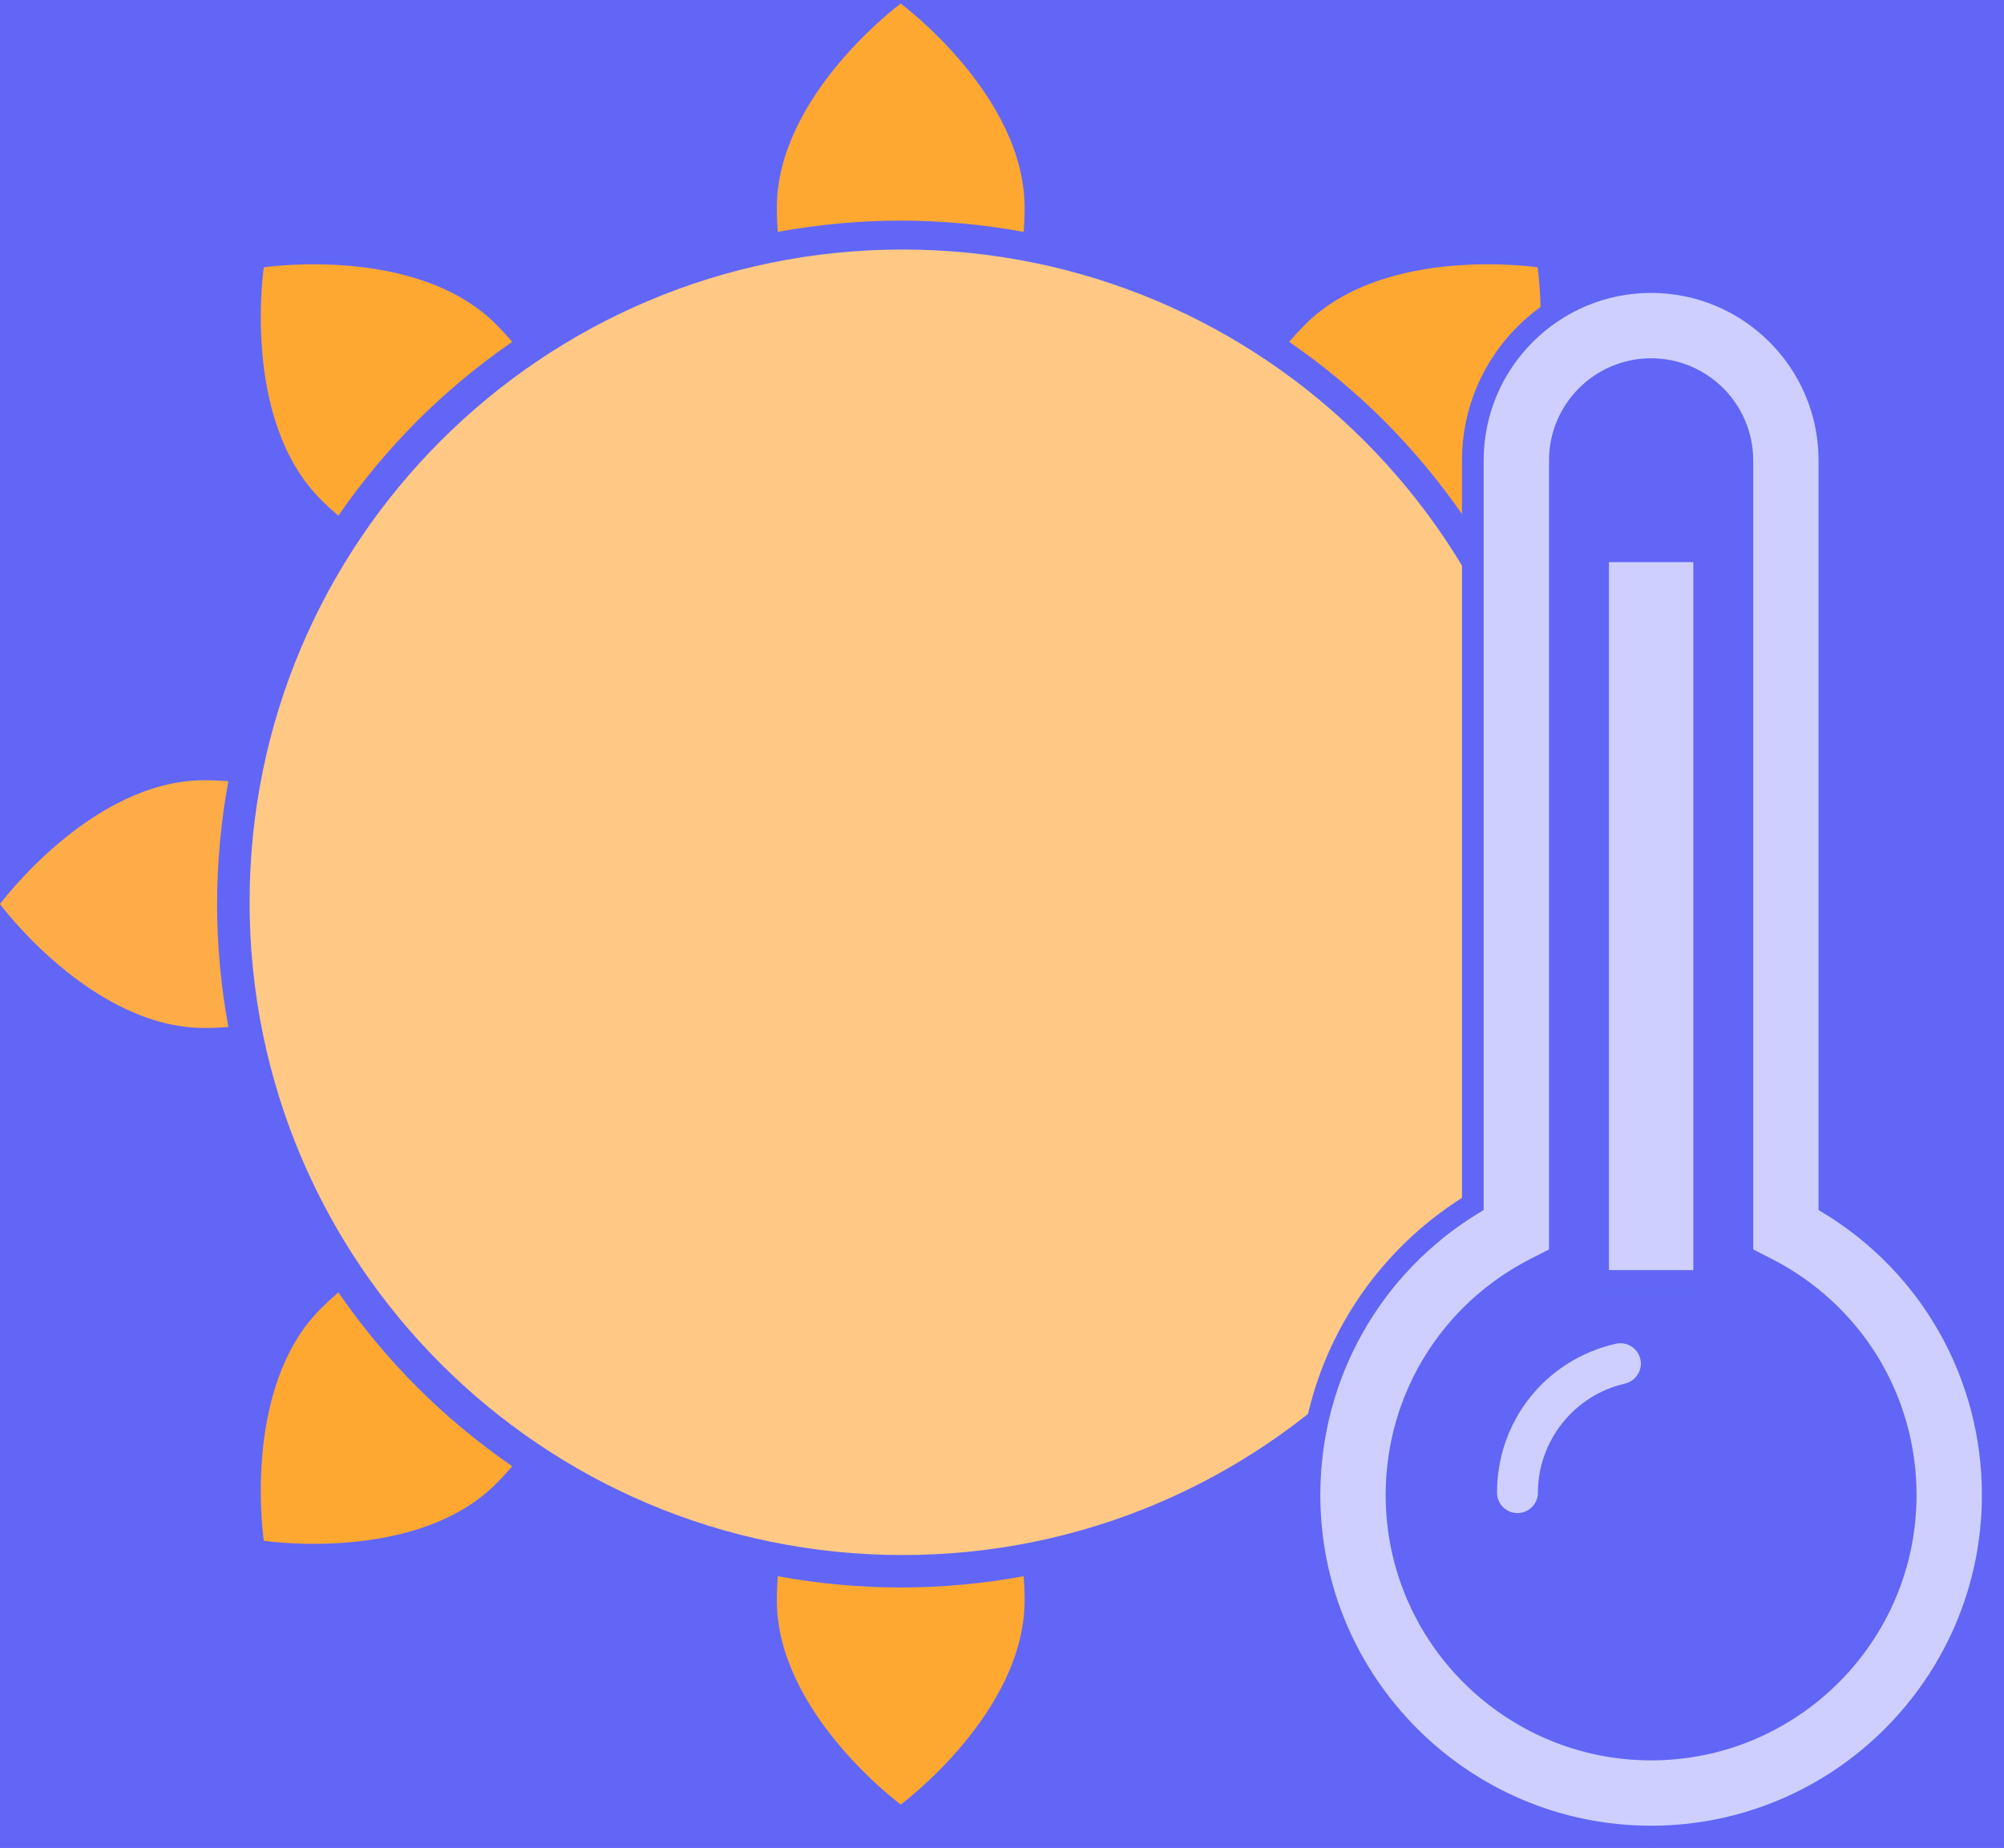
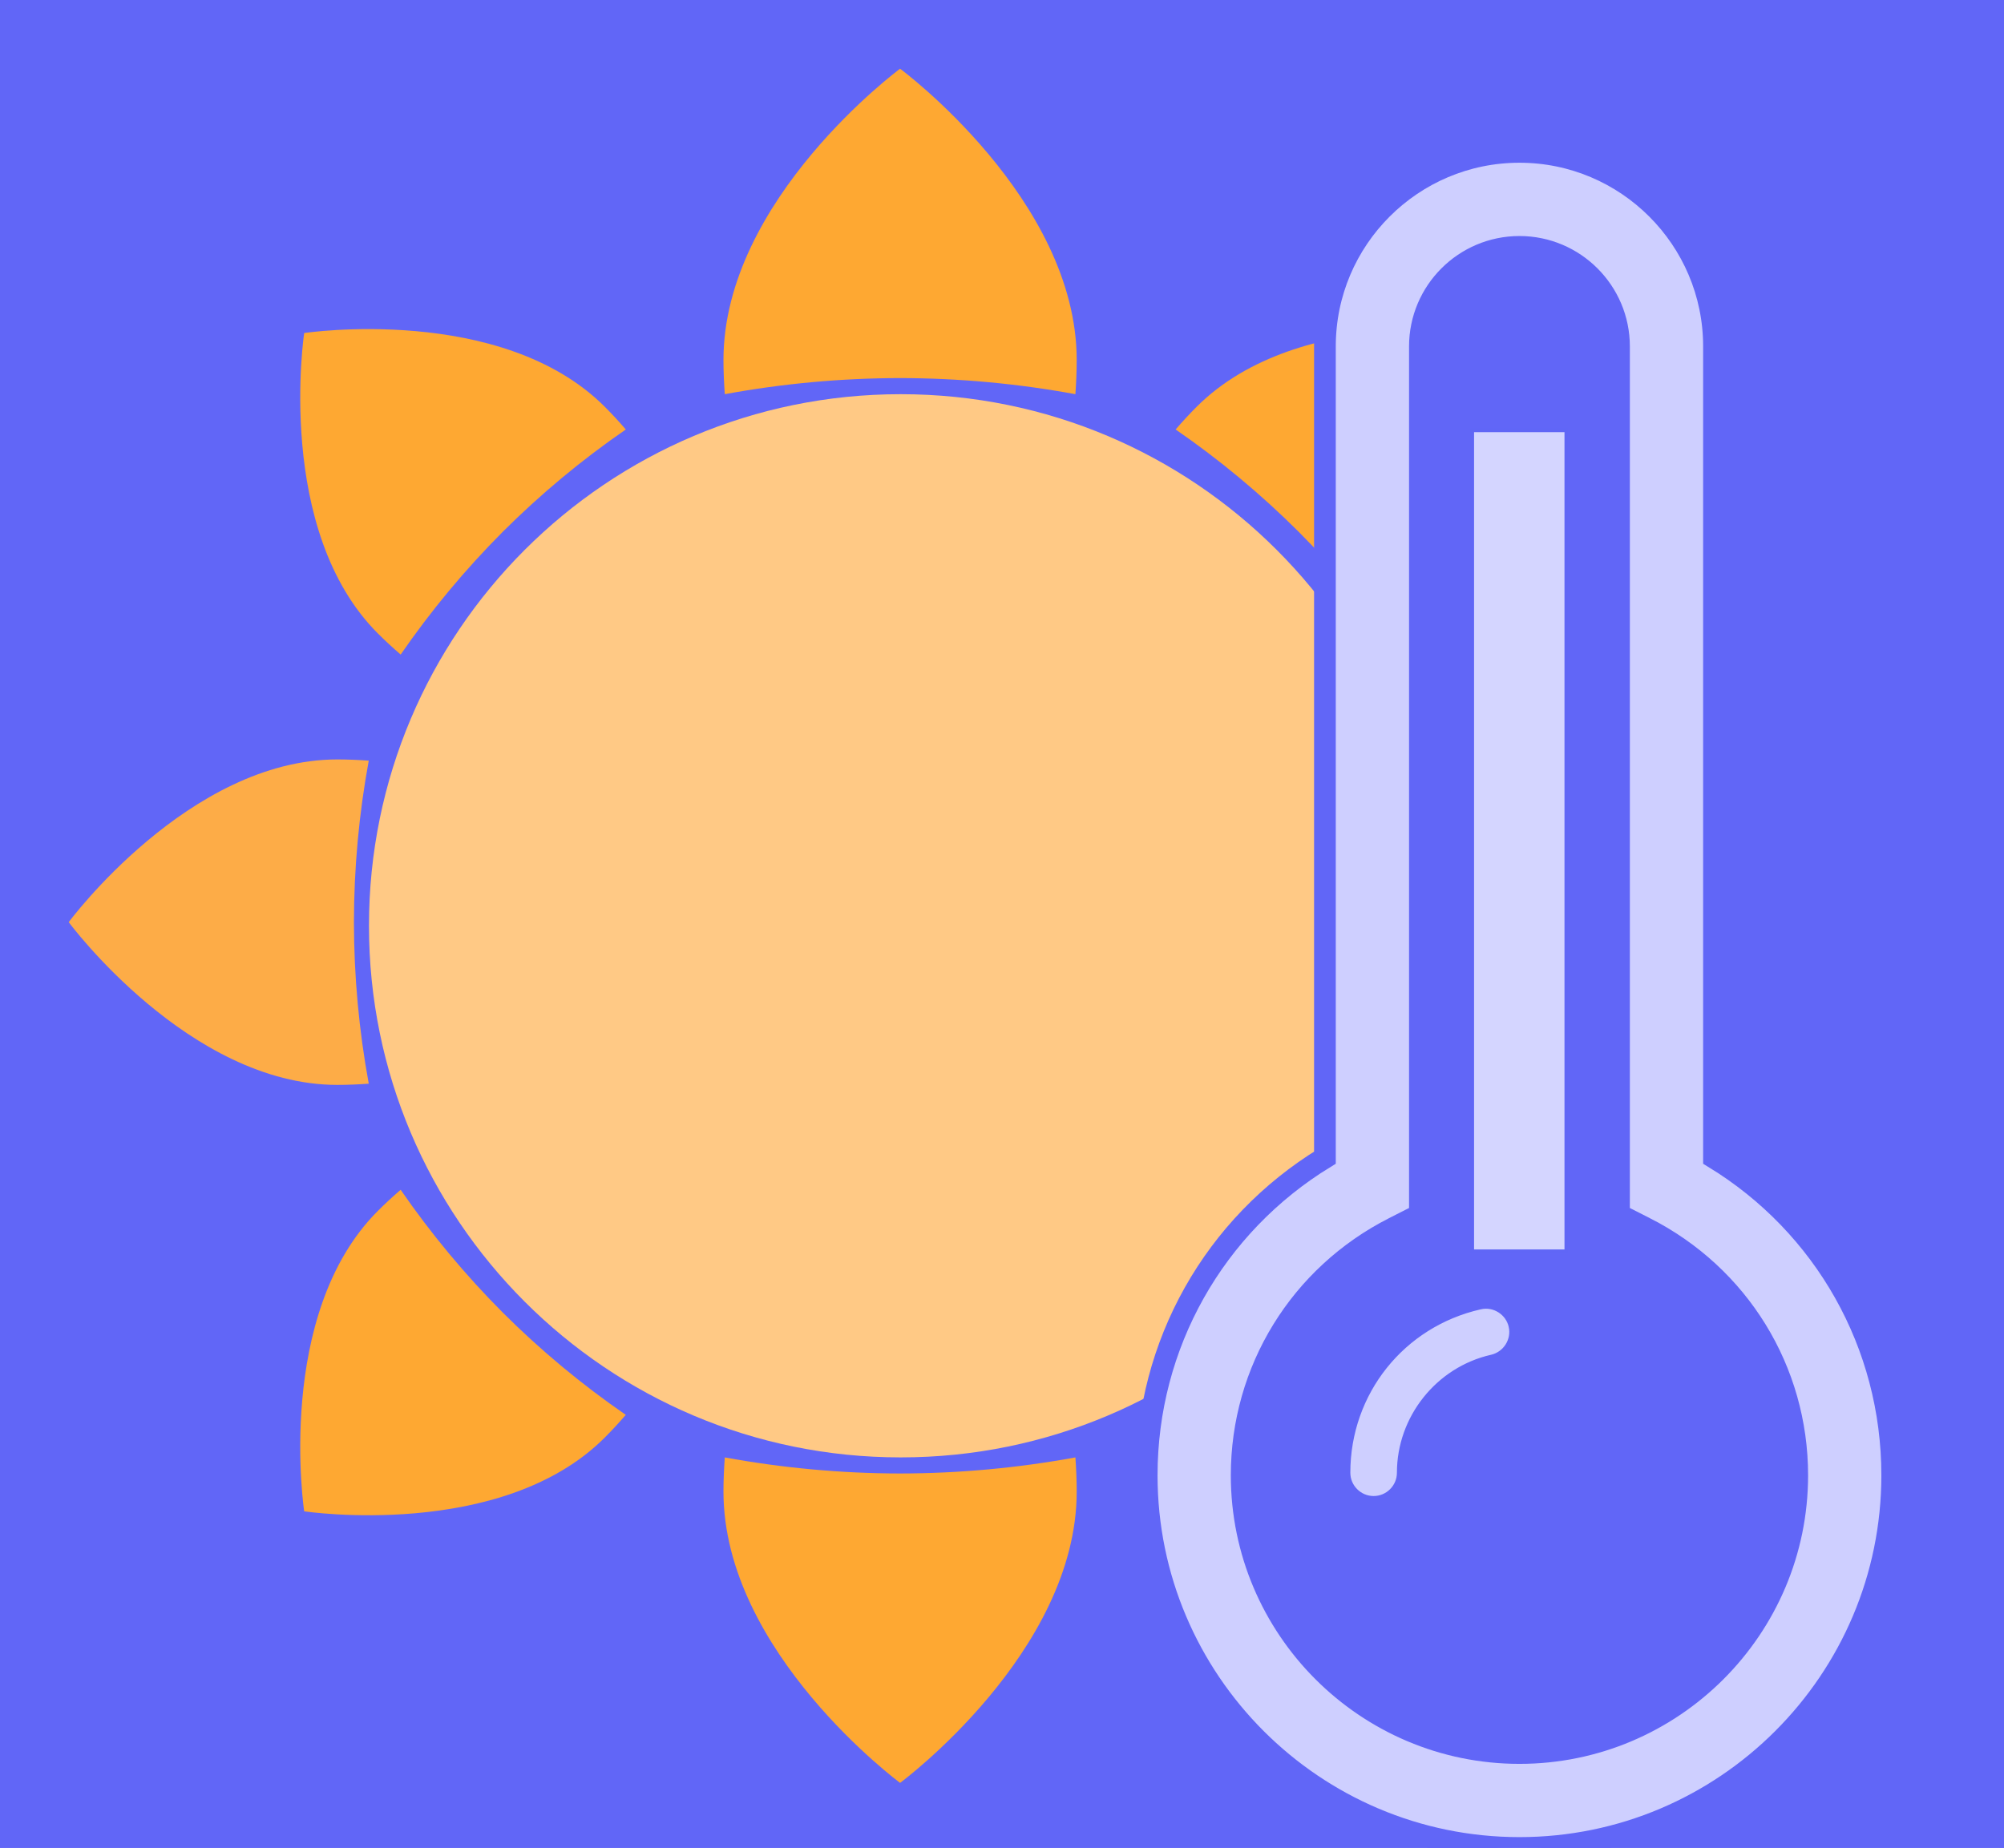
<svg xmlns="http://www.w3.org/2000/svg" width="554" height="511" viewBox="0 0 554 511" fill="none">
  <rect width="554" height="511" fill="#6166F7" />
-   <rect x="443.5" y="154.5" width="26" height="203" fill="#D4D5FF" stroke="#6066F6" />
-   <path d="M249.5 430C349.187 430 430 349.187 430 249.5C430 149.813 349.187 69 249.5 69C149.813 69 69 149.813 69 249.5C69 349.187 149.813 430 249.5 430Z" fill="#FFC985" />
-   <path d="M249 61C260.404 61.014 271.784 62.059 283 64.124C283.152 61.944 283.252 59.724 283.252 57.492C283.248 26.288 249 0.988 249 0.988C249 0.988 214.748 26.288 214.748 57.492C214.748 59.74 214.852 61.944 215.004 64.124C226.219 62.059 237.597 61.014 249 61Z" fill="#FEA832" />
-   <path d="M249 438.976C260.404 438.962 271.784 437.918 283 435.856C283.152 438.032 283.252 440.236 283.252 442.484C283.252 473.684 249.004 498.988 249.004 498.988C249.004 498.988 214.752 473.692 214.752 442.484C214.752 440.236 214.856 438.032 215.008 435.856C226.222 437.917 237.599 438.962 249 438.976Z" fill="#FEA832" />
-   <path d="M382.636 116.352C390.687 124.426 397.993 133.211 404.464 142.6C406.116 141.168 407.744 139.68 409.332 138.092C431.4 116.024 425.068 73.92 425.068 73.92C425.068 73.92 382.964 67.6 360.896 89.656C359.296 91.256 357.82 92.856 356.388 94.524C365.777 100.995 374.562 108.301 382.636 116.352Z" fill="#FEA832" />
-   <path d="M115.364 383.624C123.437 391.677 132.222 398.983 141.612 405.452C140.18 407.104 138.692 408.732 137.104 410.32C115.036 432.388 72.932 426.056 72.932 426.056C72.932 426.056 66.6 383.952 88.668 361.884C90.268 360.284 91.868 358.808 93.536 357.376C100.006 366.765 107.312 375.55 115.364 383.624Z" fill="#FEA832" />
-   <path d="M60.012 250C60.026 261.404 61.07 272.784 63.132 284C60.956 284.152 58.732 284.256 56.504 284.256C25.3 284.24 0 250 0 250C0 250 25.3 215.752 56.504 215.752C58.752 215.752 60.956 215.852 63.132 216.004C61.071 227.219 60.026 238.597 60.012 250Z" fill="#FDAC47" />
-   <path d="M115.364 116.352C107.313 124.426 100.007 133.211 93.536 142.6C91.884 141.168 90.256 139.68 88.668 138.092C66.6 116.024 72.932 73.92 72.932 73.92C72.932 73.92 115.036 67.6 137.104 89.656C138.704 91.256 140.18 92.856 141.612 94.524C132.223 100.994 123.438 108.3 115.364 116.352Z" fill="#FEA832" />
-   <path d="M441.785 152.438H444.785H468.113H471.113V155.438V353.903L472.235 354.205C472.238 354.206 472.242 354.207 472.245 354.208M441.785 152.438L441.434 357.104C415.929 363.887 398.119 387.035 398.119 413.398C398.119 445.56 424.283 471.724 456.445 471.724C488.615 471.724 514.78 445.56 514.78 413.398C514.78 387.044 496.978 363.887 471.464 357.104L472.245 354.208M441.785 152.438V155.438M441.785 152.438V155.438M472.245 354.208C499.067 361.343 517.78 385.686 517.78 413.398C517.78 447.217 490.272 474.724 456.445 474.724C422.626 474.724 395.119 447.216 395.119 413.398C395.119 385.674 413.845 361.338 440.661 354.206L472.245 354.208ZM441.785 155.438V353.906M441.785 155.438V353.906M441.785 353.906L440.663 354.205L441.785 353.906ZM488.249 350.684L488.25 350.684C512.057 362.774 526.826 386.805 526.826 413.398C526.826 452.203 495.249 483.78 456.445 483.78C417.64 483.78 386.063 452.203 386.063 413.398C386.063 386.814 400.832 362.783 424.64 350.684L429.58 348.173L431.221 347.339V345.499V127.296C431.221 113.383 442.54 102.072 456.445 102.072C470.35 102.072 481.668 113.383 481.668 127.296V345.499V347.339L483.309 348.173L488.249 350.684ZM456.408 375.176L456.408 375.177C457.451 379.804 454.517 384.459 449.868 385.529C437.256 388.38 428.147 399.821 428.147 412.748C428.147 417.512 424.261 421.399 419.497 421.399C414.732 421.399 410.846 417.512 410.846 412.748C410.846 391.461 425.32 373.34 446.061 368.646L446.067 368.645C450.748 367.577 455.375 370.587 456.408 375.176ZM456.445 507.843C508.525 507.843 550.889 465.478 550.889 413.398C550.889 380.224 533.766 350.013 505.732 332.897V127.287C505.732 100.107 483.625 78 456.445 78C429.265 78 407.158 100.107 407.158 127.287V332.898C379.124 350.03 362 380.232 362 413.398C362 465.478 404.365 507.843 456.445 507.843Z" fill="#CECFFF" stroke="#6166F7" stroke-width="6" />
+   <g clip-path="url(#clip0)">
+     <path d="M249 403C330.186 403 396 337.186 396 256C396 174.814 330.186 109 249 109C167.814 109 102 174.814 102 256C102 337.186 167.814 403 249 403Z" fill="#FFC985" />
+     <path d="M248.826 104.547C265.082 104.566 281.304 106.056 297.293 109C297.509 105.892 297.652 102.728 297.652 99.546C297.646 55.065 248.826 19 248.826 19C248.826 19 200 55.065 200 99.546C200 102.751 200.148 105.892 200.365 109C216.352 106.056 232.571 104.566 248.826 104.547Z" fill="#FEA832" />
+     <path d="M248.823 407.448C265.081 407.428 281.304 405.94 297.293 403C297.51 406.102 297.653 409.244 297.653 412.449C297.653 456.927 248.829 493 248.829 493C248.829 493 200 456.938 200 412.449C200 409.244 200.148 406.102 200.365 403C216.351 405.938 232.57 407.428 248.823 407.448Z" fill="#FEA832" />
+     <path d="M358.981 147.019C369.404 157.472 378.862 168.845 387.24 181C389.379 179.146 391.486 177.22 393.542 175.164C422.112 146.594 413.914 92.086 413.914 92.086C413.914 92.086 359.406 83.904 330.836 112.458C328.765 114.529 326.854 116.601 325 118.76C337.155 127.138 348.528 136.596 358.981 147.019Z" fill="#FEA832" />
+     <path d="M139.02 362.98C149.471 373.405 160.844 382.863 173 391.237C171.146 393.376 169.22 395.483 167.164 397.539C138.596 426.107 84.09 417.91 84.09 417.91C84.09 417.91 75.893 363.404 104.461 334.836C106.532 332.765 108.604 330.854 110.763 329C119.139 341.155 128.597 352.527 139.02 362.98Z" fill="#FEA832" />
+     <path d="M97.843 254.995C97.862 269.977 99.234 284.928 101.942 299.664C99.083 299.863 96.162 300 93.234 300C52.239 299.979 19 254.995 19 254.995C19 254.995 52.239 210 93.234 210C96.188 210 99.083 210.131 101.942 210.331C99.234 225.065 97.862 240.014 97.843 254.995Z" fill="#FDAC47" />
+     <path d="M139.023 147.019C128.6 157.472 119.142 168.845 110.764 181C108.625 179.146 106.518 177.22 104.462 175.164C75.892 146.594 84.09 92.086 84.09 92.086C84.09 92.086 138.598 83.904 167.168 112.458C169.239 114.529 171.15 116.601 173.004 118.76C160.849 127.136 149.476 136.595 139.023 147.019Z" fill="#FEA832" />
+     <rect x="379" y="64" width="81" height="131" fill="#6166F7" />
+     <path d="M404.053 123.219H407.326H432.78H436.053V126.492V343.037L437.277 343.366C437.28 343.367 437.285 343.368 437.288 343.369L404.053 123.219ZM404.053 123.219L403.67 346.529C375.842 353.93 356.409 379.187 356.409 407.951C356.409 443.043 384.957 471.591 420.049 471.591C455.149 471.591 483.698 443.043 483.698 407.951C483.698 379.197 464.274 353.93 436.436 346.529L437.288 343.369L404.053 123.219ZM404.053 123.219V126.492V123.219ZM404.053 123.219V126.492V123.219ZM437.288 343.369C466.553 351.154 486.971 377.715 486.971 407.951C486.971 444.851 456.957 474.864 420.049 474.864C383.149 474.864 353.136 444.85 353.136 407.951C353.136 377.702 373.568 351.149 402.827 343.367L437.288 343.369ZM404.053 126.492V343.04V126.492ZM404.053 126.492V343.04V126.492ZM404.053 343.04L402.829 343.366L404.053 343.04ZM454.75 339.524H454.751C480.727 352.716 496.841 378.936 496.841 407.951C496.841 450.291 462.387 484.745 420.049 484.745C377.709 484.745 343.255 450.291 343.255 407.951C343.255 378.946 359.369 352.726 385.346 339.524L390.736 336.785L392.527 335.875V333.867V95.787C392.527 80.606 404.877 68.265 420.049 68.265C435.22 68.265 447.569 80.606 447.569 95.787V333.867V335.875L449.36 336.785L454.75 339.524ZM420.008 366.248V366.249C421.146 371.297 417.945 376.376 412.872 377.544C399.112 380.654 389.173 393.138 389.173 407.242C389.173 412.44 384.933 416.681 379.735 416.681C374.536 416.681 370.296 412.44 370.296 407.242C370.296 384.016 386.088 364.244 408.719 359.123L408.725 359.122C413.833 357.956 418.881 361.241 420.008 366.248ZM420.049 511C476.873 511 523.096 464.776 523.096 407.951C523.096 371.755 504.413 338.792 473.825 320.117V95.777C473.825 66.121 449.705 42 420.049 42C390.393 42 366.272 66.121 366.272 95.777V320.118C335.684 338.811 317 371.764 317 407.951C317 464.776 363.224 511 420.049 511Z" fill="#CECFFF" stroke="#6166F7" stroke-width="6" />
+     <path d="M433 119H407V346H433V119Z" fill="#D4D5FF" stroke="#6066F6" />
+     <rect x="392" y="239" width="9" height="35" fill="#6166F7" />
+   </g>
+   <defs>
+     <clipPath id="clip0">
+       <rect width="554" height="511" fill="white" />
+     </clipPath>
+   </defs>
</svg>
